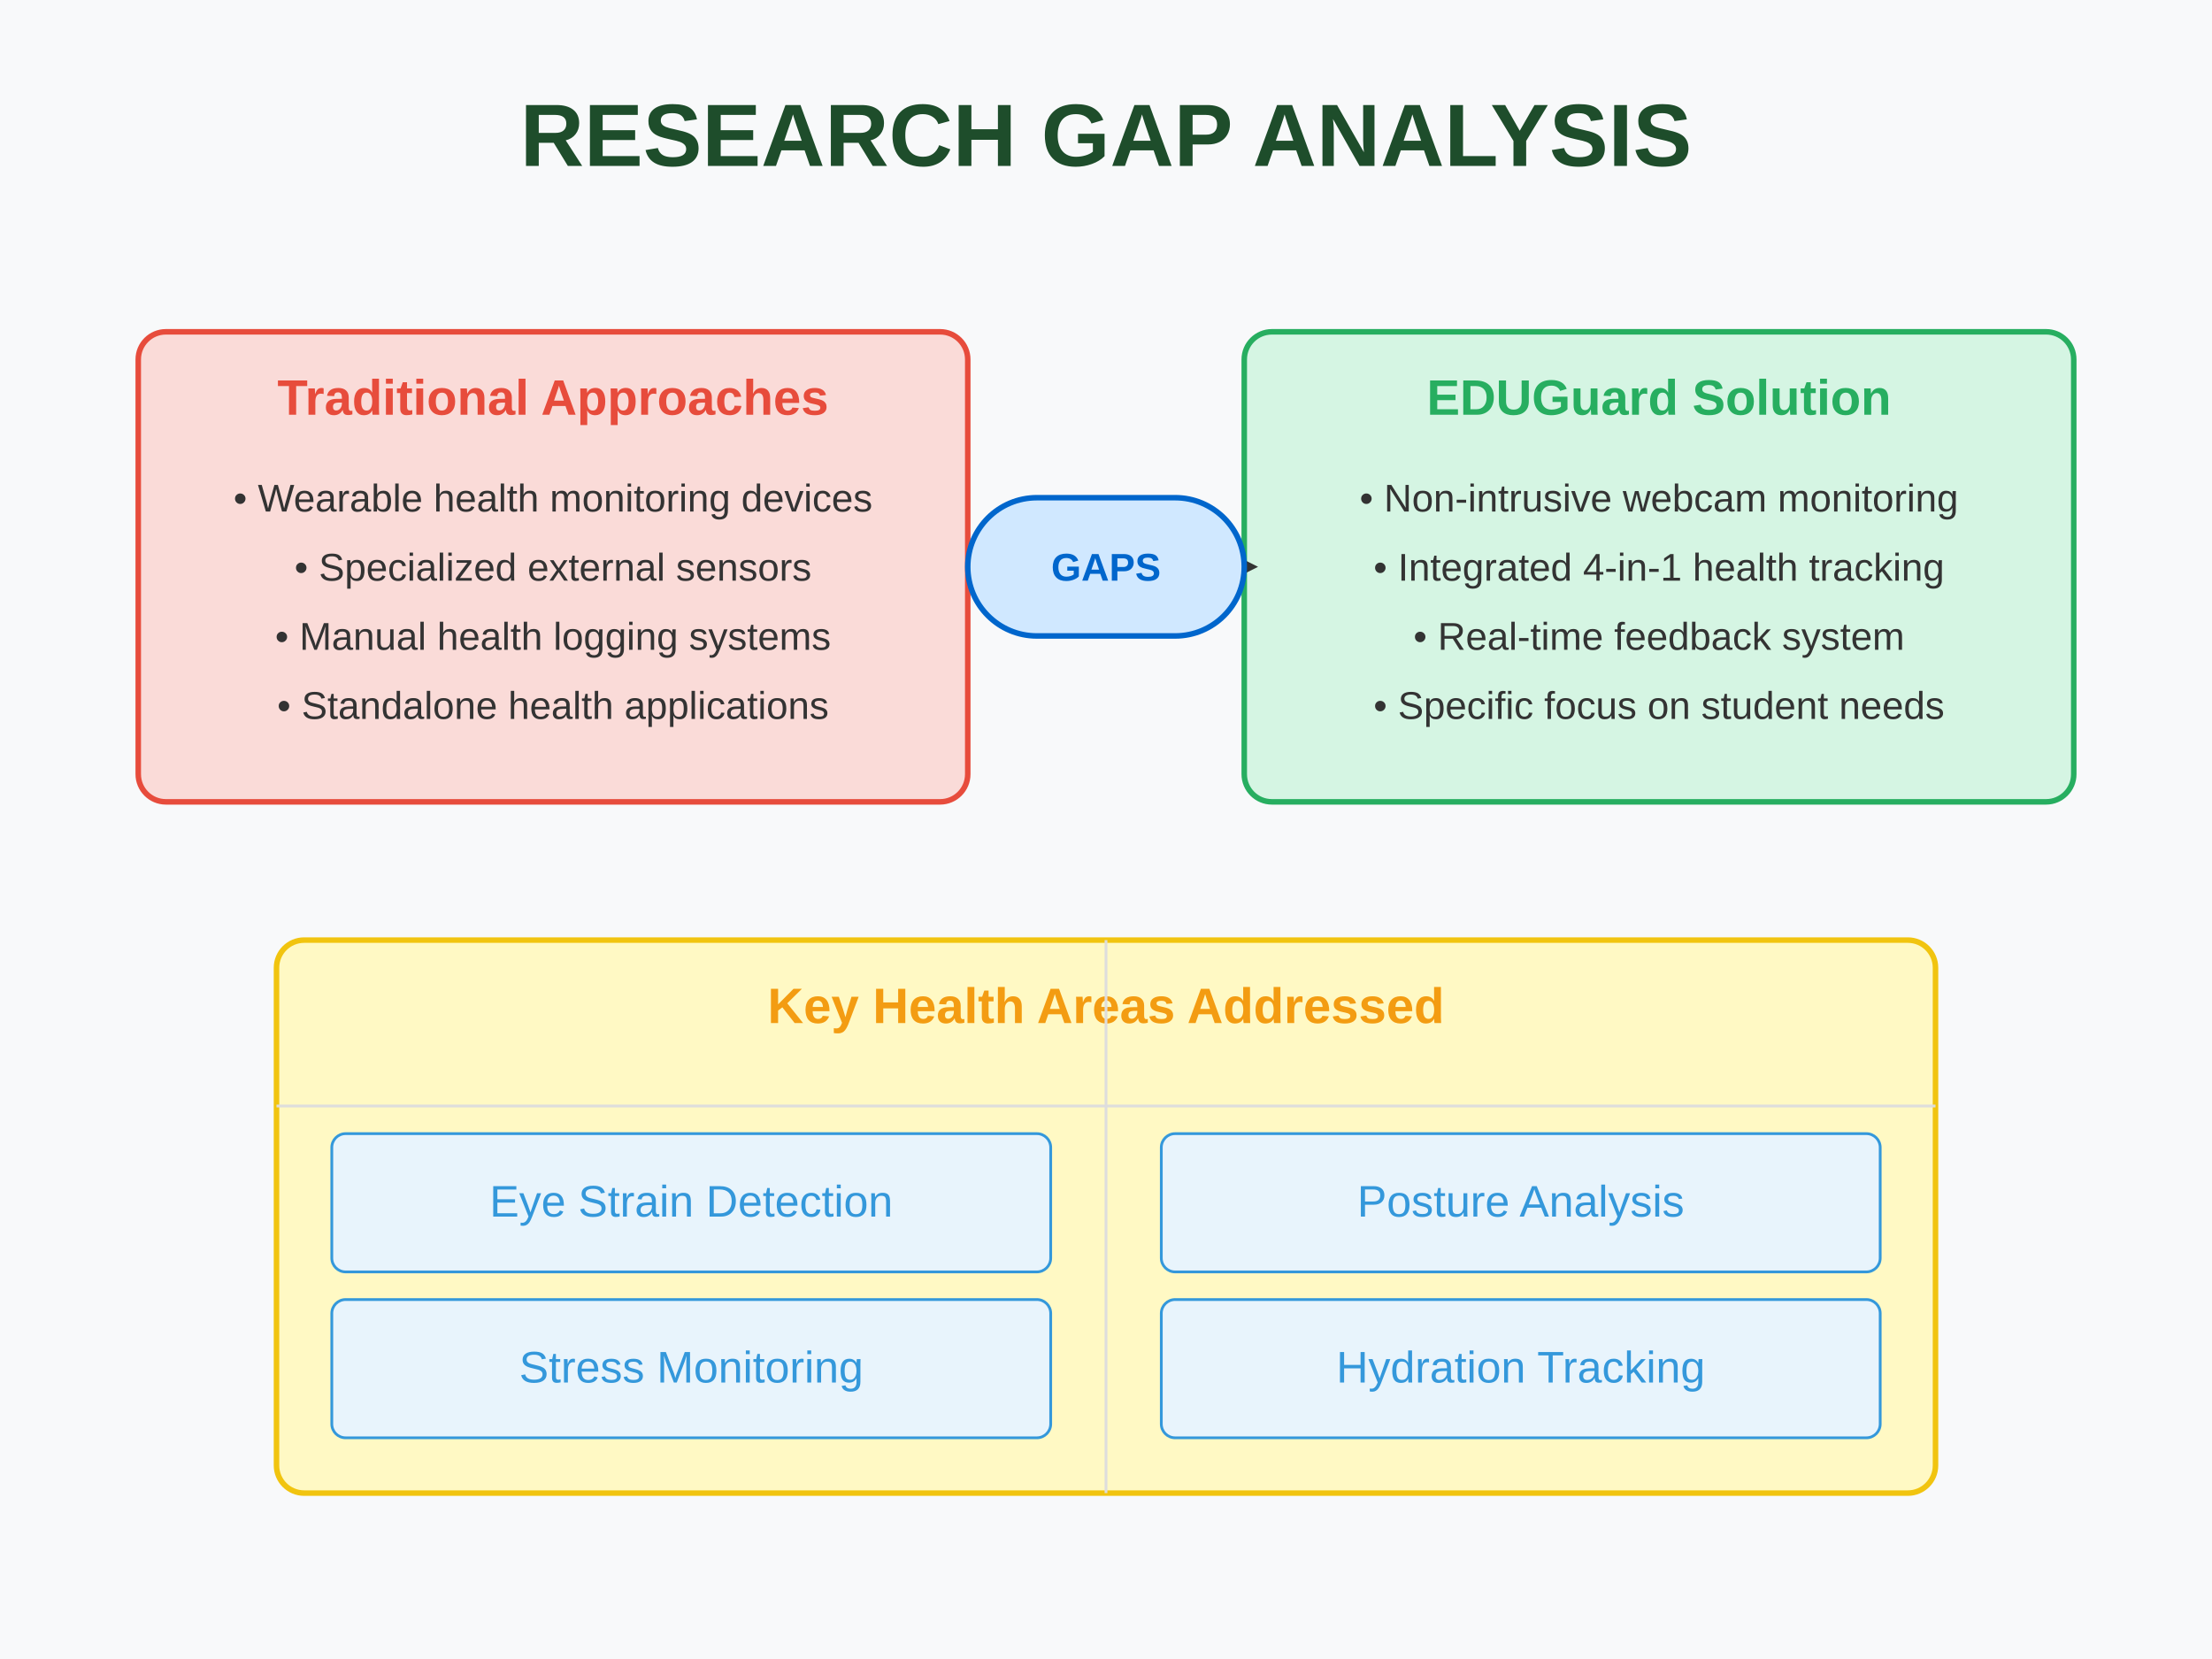
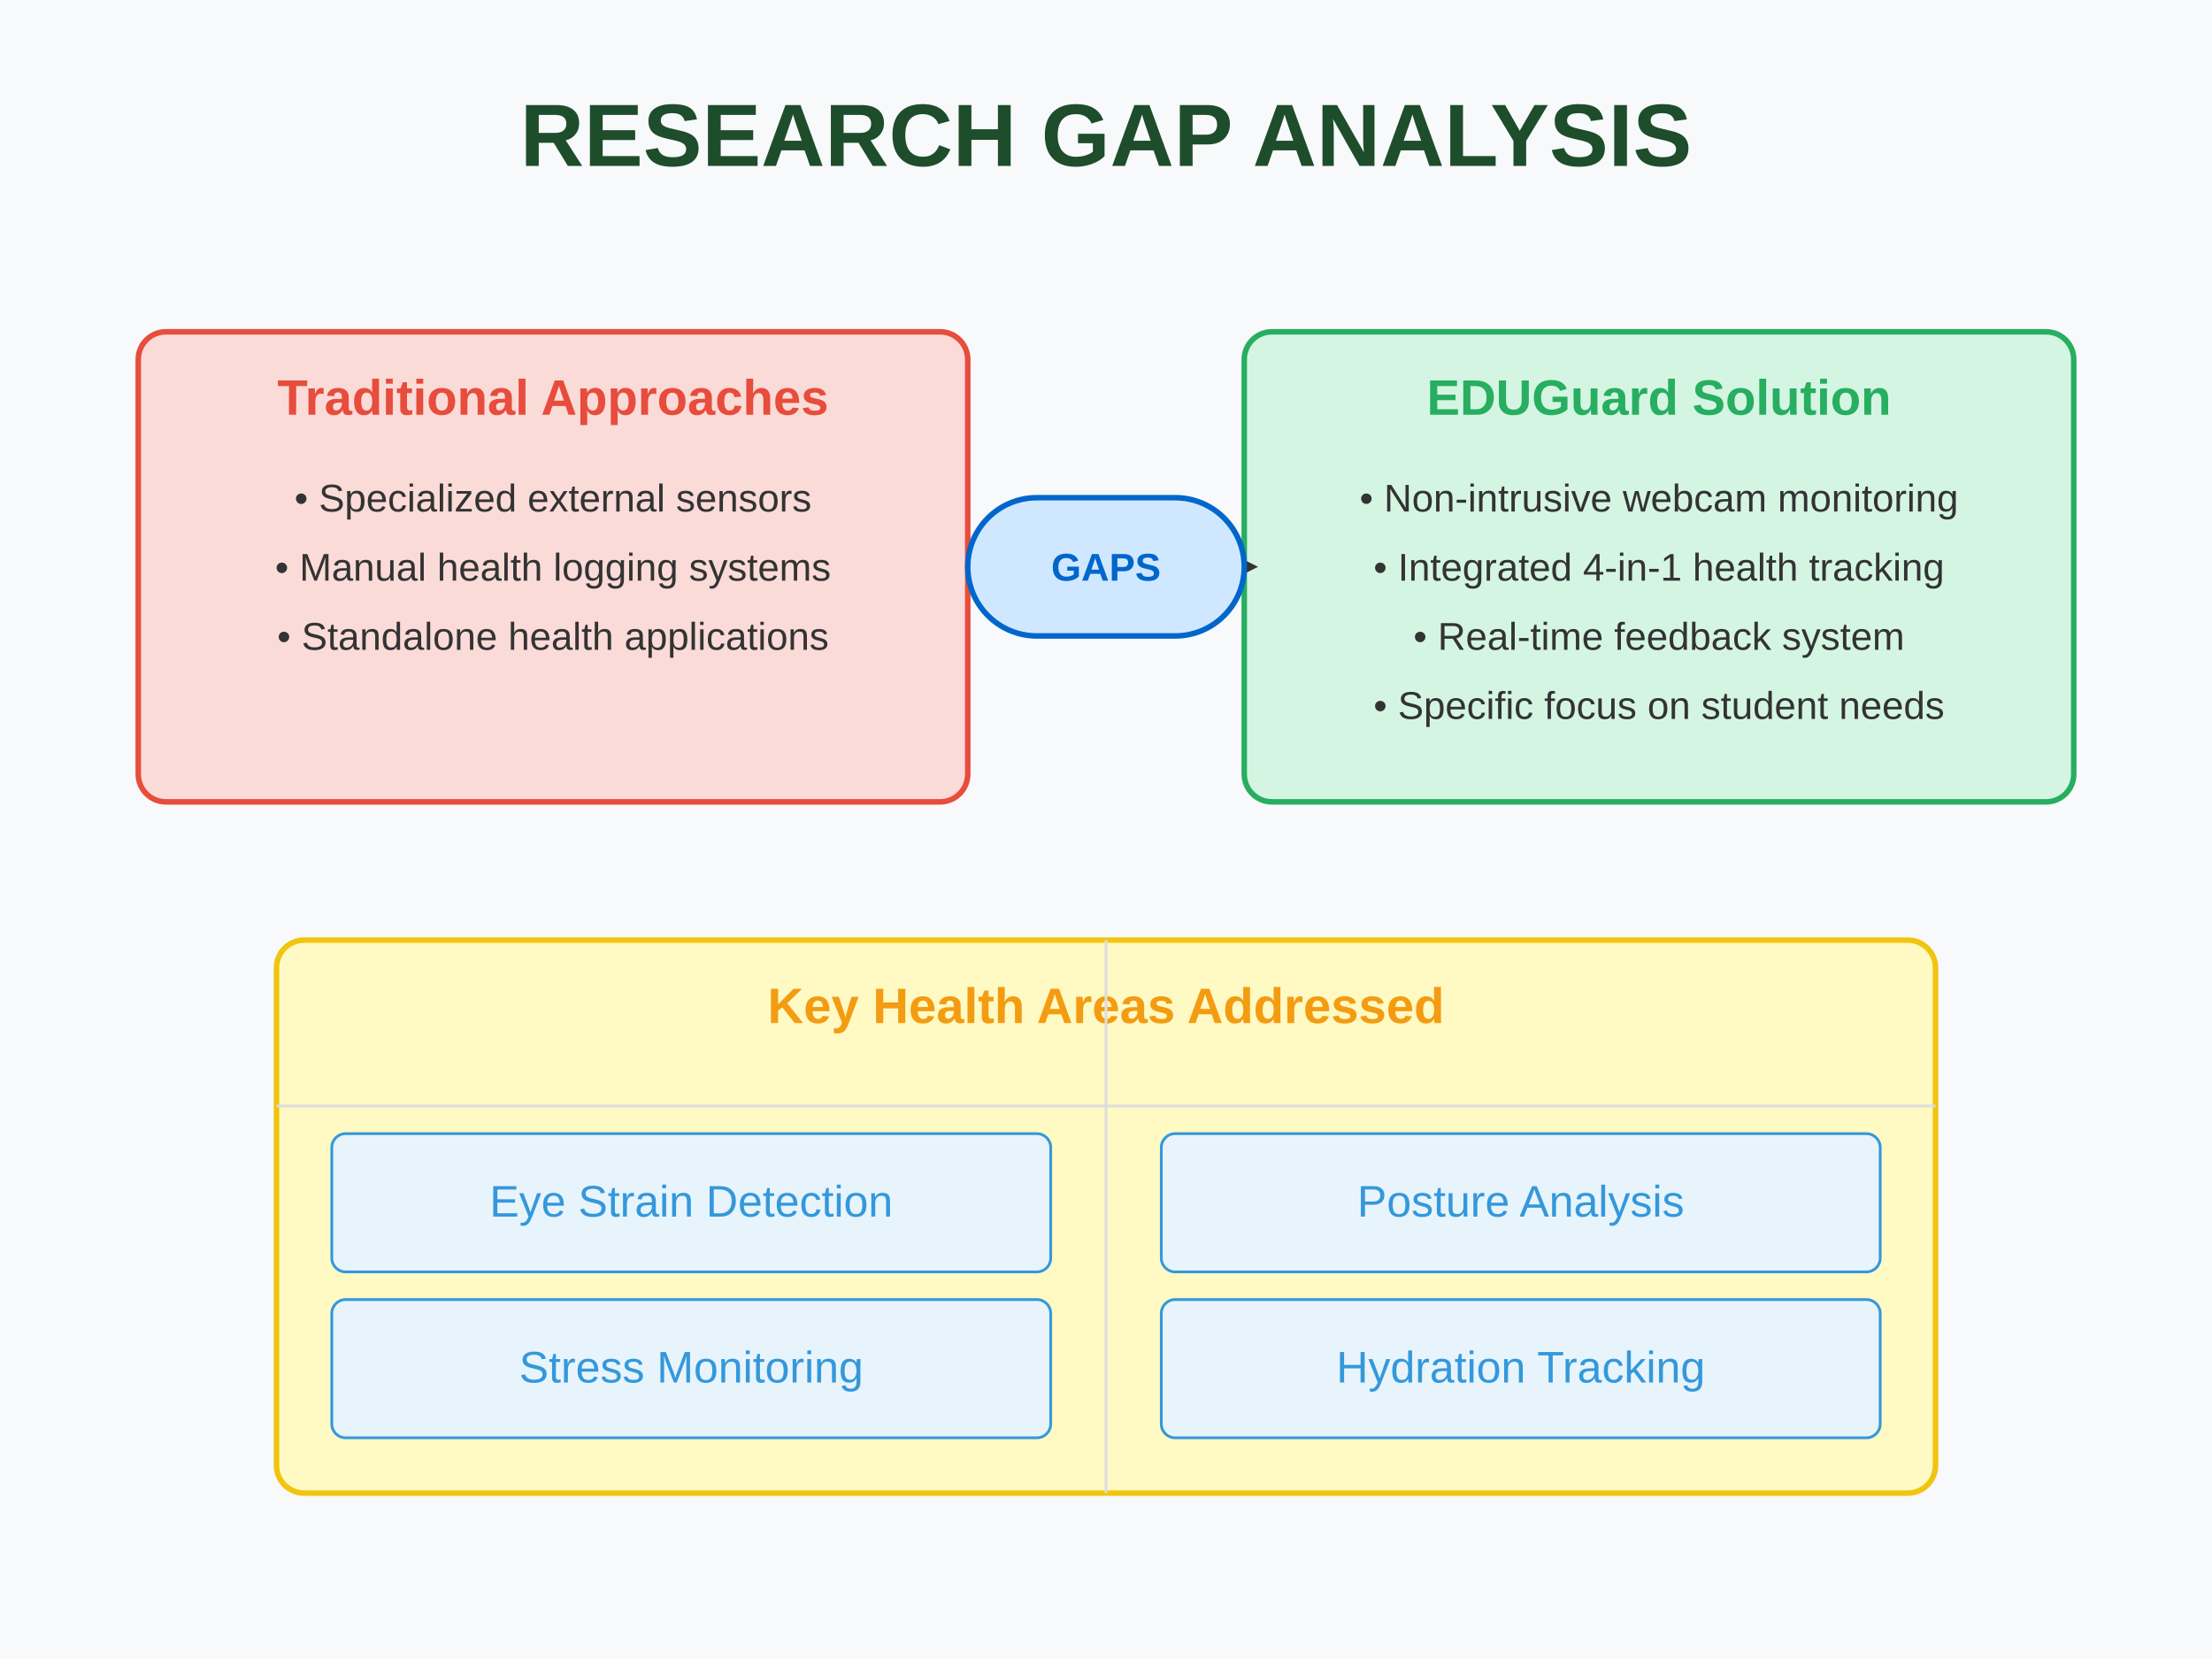
<svg xmlns="http://www.w3.org/2000/svg" width="800" height="600" viewBox="0 0 800 600">
  <rect width="800" height="600" fill="#f8f9fa" />
  <text x="400" y="60" text-anchor="middle" font-family="Arial, sans-serif" font-size="32" font-weight="bold" fill="#1e4d2b">RESEARCH GAP ANALYSIS</text>
  <rect x="50" y="120" width="300" height="170" rx="10" ry="10" fill="#fadbd8" stroke="#e74c3c" stroke-width="2" />
  <text x="200" y="150" text-anchor="middle" font-family="Arial, sans-serif" font-size="18" font-weight="bold" fill="#e74c3c">Traditional Approaches</text>
-   <text x="200" y="185" text-anchor="middle" font-family="Arial, sans-serif" font-size="14" fill="#333">• Wearable health monitoring devices</text>
-   <text x="200" y="210" text-anchor="middle" font-family="Arial, sans-serif" font-size="14" fill="#333">• Specialized external sensors</text>
-   <text x="200" y="235" text-anchor="middle" font-family="Arial, sans-serif" font-size="14" fill="#333">• Manual health logging systems</text>
-   <text x="200" y="260" text-anchor="middle" font-family="Arial, sans-serif" font-size="14" fill="#333">• Standalone health applications</text>
+   <text x="200" y="185" text-anchor="middle" font-family="Arial, sans-serif" font-size="14" fill="#333">• Specialized external sensors</text>
+   <text x="200" y="210" text-anchor="middle" font-family="Arial, sans-serif" font-size="14" fill="#333">• Manual health logging systems</text>
+   <text x="200" y="235" text-anchor="middle" font-family="Arial, sans-serif" font-size="14" fill="#333">• Standalone health applications</text>
  <rect x="450" y="120" width="300" height="170" rx="10" ry="10" fill="#d5f5e3" stroke="#27ae60" stroke-width="2" />
  <text x="600" y="150" text-anchor="middle" font-family="Arial, sans-serif" font-size="18" font-weight="bold" fill="#27ae60">EDUGuard Solution</text>
  <text x="600" y="185" text-anchor="middle" font-family="Arial, sans-serif" font-size="14" fill="#333">• Non-intrusive webcam monitoring</text>
  <text x="600" y="210" text-anchor="middle" font-family="Arial, sans-serif" font-size="14" fill="#333">• Integrated 4-in-1 health tracking</text>
  <text x="600" y="235" text-anchor="middle" font-family="Arial, sans-serif" font-size="14" fill="#333">• Real-time feedback system</text>
  <text x="600" y="260" text-anchor="middle" font-family="Arial, sans-serif" font-size="14" fill="#333">• Specific focus on student needs</text>
  <line x1="350" y1="205" x2="450" y2="205" stroke="#333" stroke-width="2" />
  <polygon points="445,200 455,205 445,210" fill="#333" />
  <rect x="350" y="180" width="100" height="50" rx="25" ry="25" fill="#d0e8ff" stroke="#0066cc" stroke-width="2" />
  <text x="400" y="210" text-anchor="middle" font-family="Arial, sans-serif" font-size="14" font-weight="bold" fill="#0066cc">GAPS</text>
  <rect x="100" y="340" width="600" height="200" rx="10" ry="10" fill="#fff9c4" stroke="#f1c40f" stroke-width="2" />
  <text x="400" y="370" text-anchor="middle" font-family="Arial, sans-serif" font-size="18" font-weight="bold" fill="#f39c12">Key Health Areas Addressed</text>
  <line x1="100" y1="400" x2="700" y2="400" stroke="#ddd" stroke-width="1" />
  <line x1="400" y1="340" x2="400" y2="540" stroke="#ddd" stroke-width="1" />
  <rect x="120" y="410" width="260" height="50" rx="5" ry="5" fill="#e8f4fc" stroke="#3498db" stroke-width="1" />
  <text x="250" y="440" text-anchor="middle" font-family="Arial, sans-serif" font-size="16" fill="#3498db">Eye Strain Detection</text>
  <rect x="420" y="410" width="260" height="50" rx="5" ry="5" fill="#e8f4fc" stroke="#3498db" stroke-width="1" />
  <text x="550" y="440" text-anchor="middle" font-family="Arial, sans-serif" font-size="16" fill="#3498db">Posture Analysis</text>
  <rect x="120" y="470" width="260" height="50" rx="5" ry="5" fill="#e8f4fc" stroke="#3498db" stroke-width="1" />
  <text x="250" y="500" text-anchor="middle" font-family="Arial, sans-serif" font-size="16" fill="#3498db">Stress Monitoring</text>
  <rect x="420" y="470" width="260" height="50" rx="5" ry="5" fill="#e8f4fc" stroke="#3498db" stroke-width="1" />
  <text x="550" y="500" text-anchor="middle" font-family="Arial, sans-serif" font-size="16" fill="#3498db">Hydration Tracking</text>
</svg>
